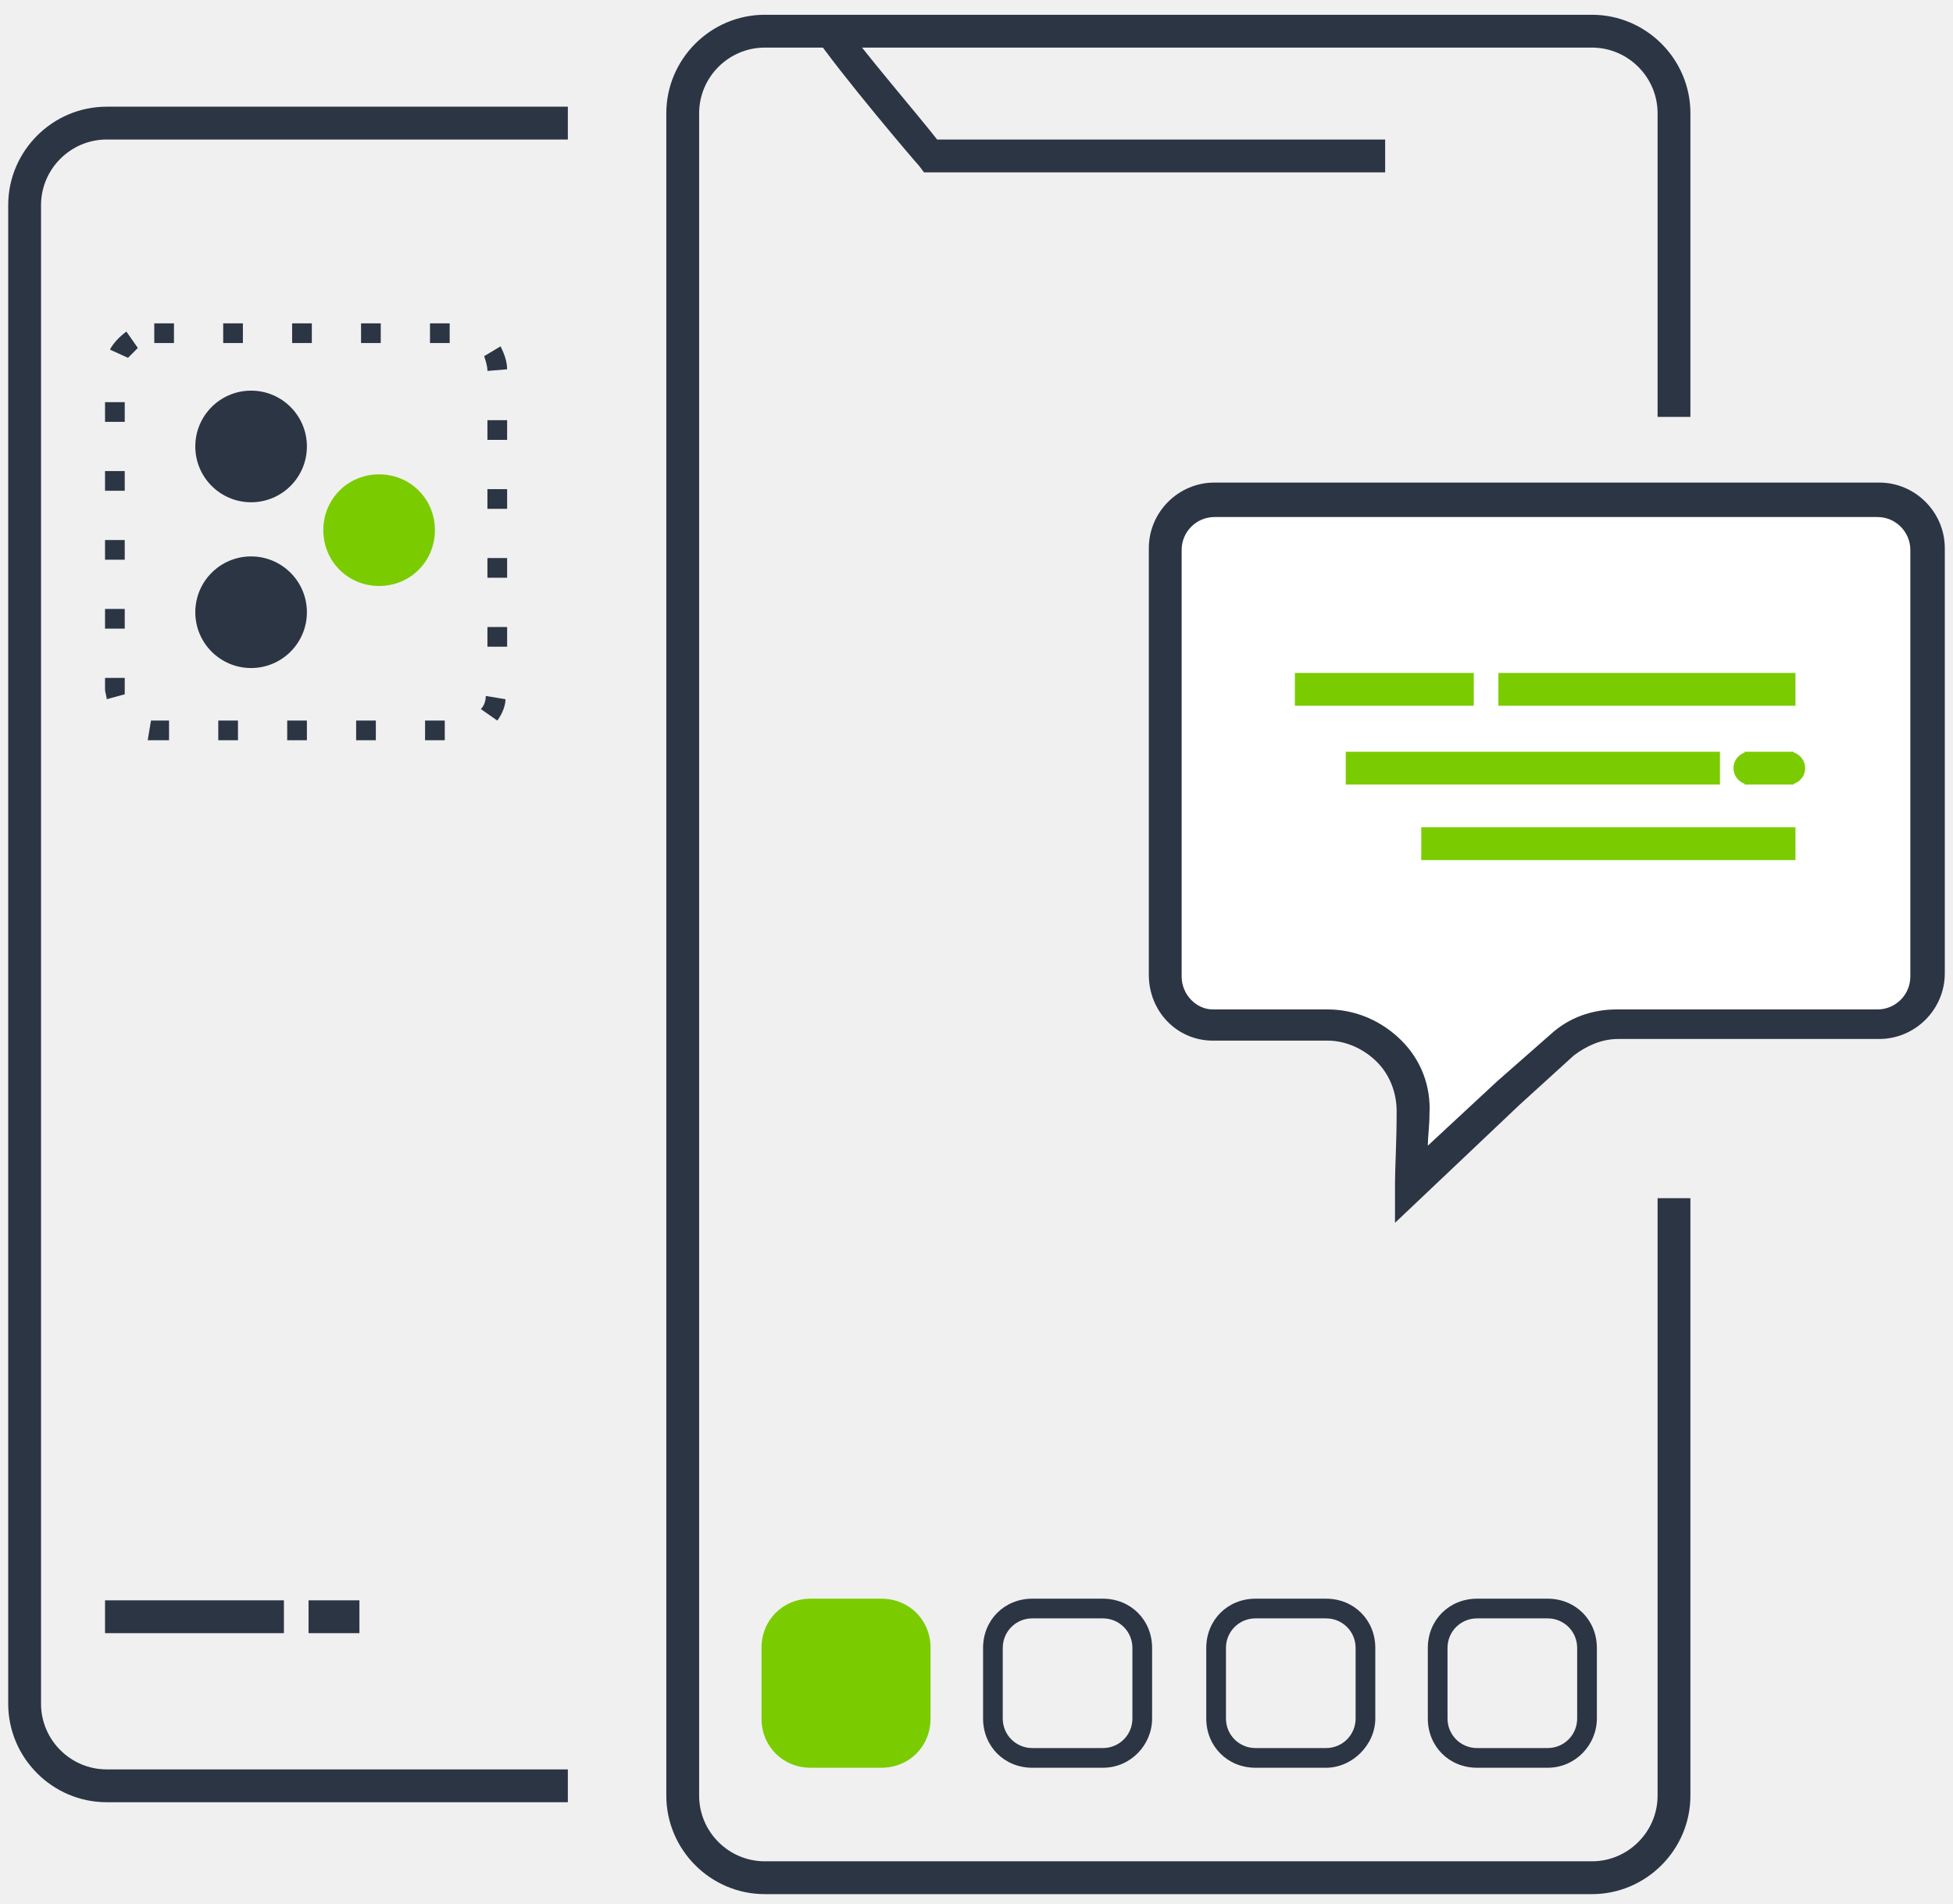
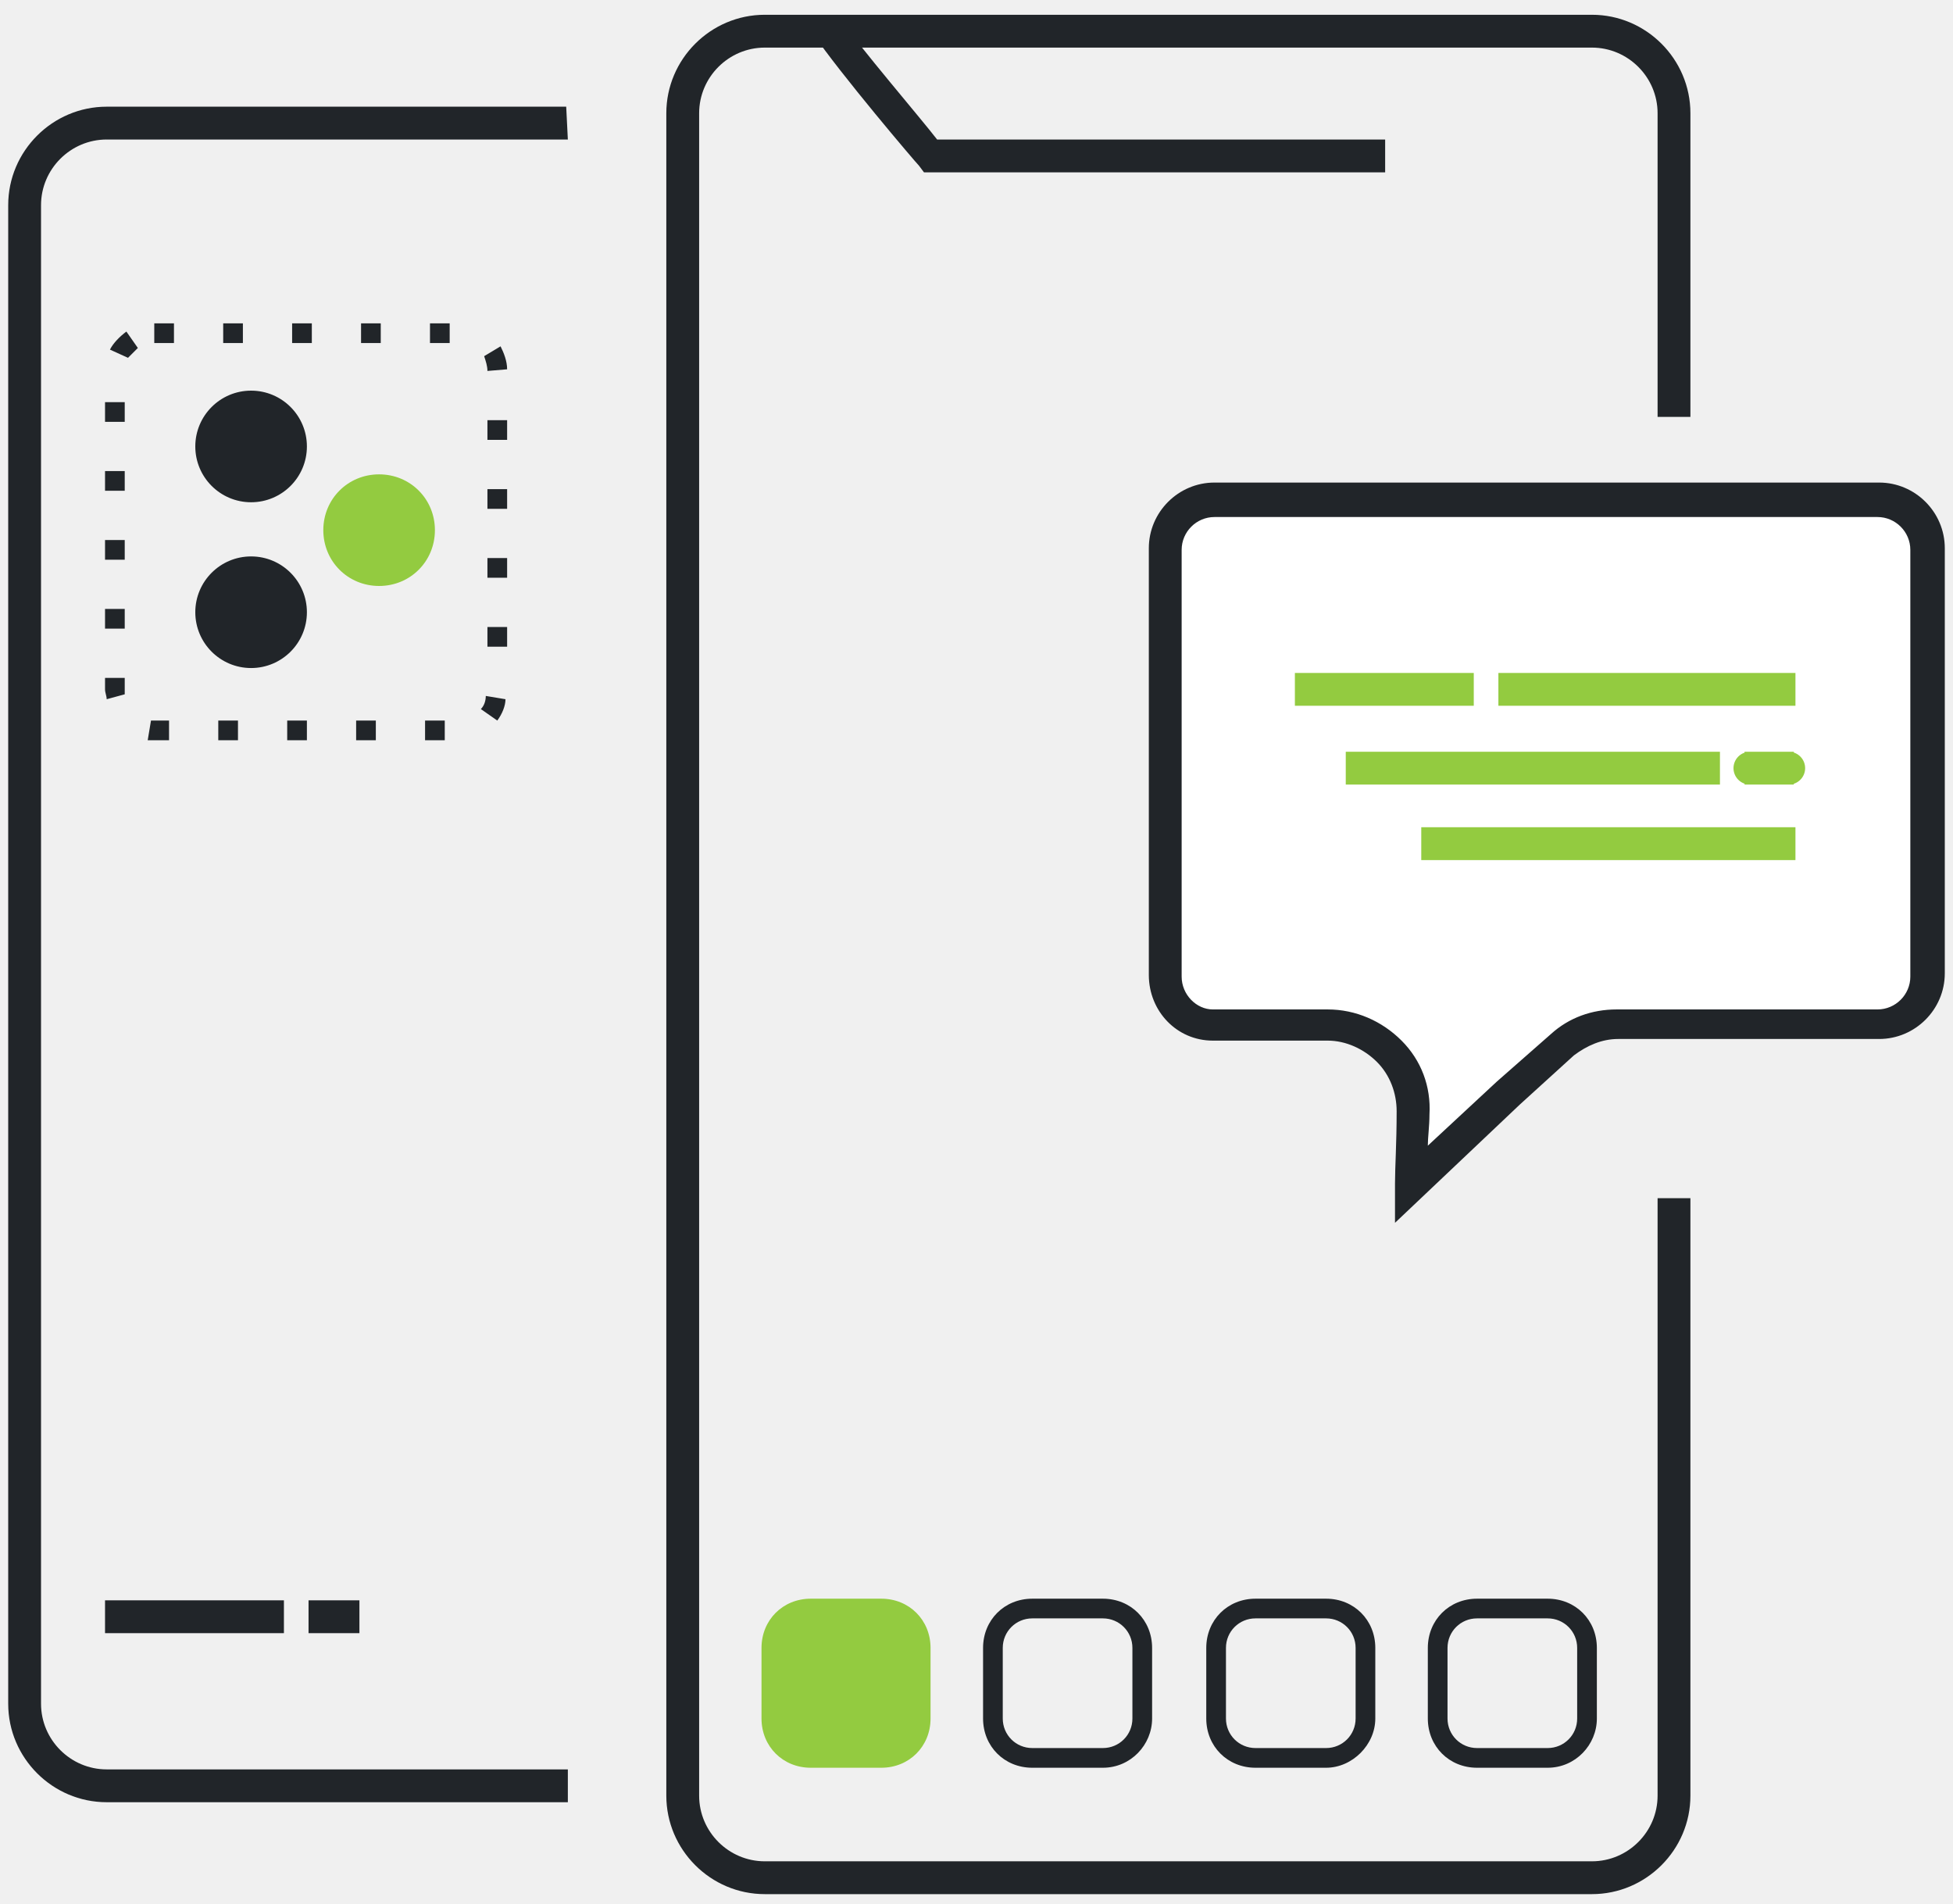
<svg xmlns="http://www.w3.org/2000/svg" version="1.1" id="Layer_1" x="0px" y="0px" viewBox="0 0 119 116" style="enable-background:new 0 0 119 116;" xml:space="preserve">
  <style type="text/css">
- 	.st0{fill:#2C3544;}
- 	.st1{fill-rule:evenodd;clip-rule:evenodd;fill:#2C3544;}
- 	.st2{fill:#7ACC00;}
+ 	.st0{fill:#212529;}
+ 	.st1{fill-rule:evenodd;clip-rule:evenodd;fill:#212529;}
+ 	.st2{fill:#93CB40;}
	.st3{fill:#FFFFFF;}
- 	.st4{fill:none;stroke:#7ACC00;stroke-width:2;}
+ 	.st4{fill:none;stroke:#93CB40;stroke-width:2;}
</style>
  <g>
-     <path class="st0" d="M27.1,45.1h-1.2v-1.2h1.2V45.1z M22.9,45.1h-1.2v-1.2h1.2V45.1z M18.7,45.1h-1.2v-1.2h1.2V45.1z M14.5,45.1   h-1.2v-1.2h1.2V45.1z M10.3,45.1H9.4c-0.1,0-0.3,0-0.4,0l0.2-1.2c0.1,0,0.2,0,0.2,0h0.9V45.1z M30.3,43.9l-1-0.7   c0.2-0.2,0.3-0.5,0.3-0.8l1.2,0.2C30.8,43,30.6,43.5,30.3,43.9z M6.5,42.6c0-0.2-0.1-0.4-0.1-0.6v-0.7h1.2v0.7c0,0.1,0,0.2,0,0.3   L6.5,42.6z M30.9,39.4h-1.2v-1.2h1.2V39.4z M7.6,38.3H6.4v-1.2h1.2V38.3z M30.9,35.2h-1.2V34h1.2V35.2z M7.6,34.1H6.4v-1.2h1.2   V34.1z M30.9,31h-1.2v-1.2h1.2V31z M7.6,29.9H6.4v-1.2h1.2V29.9z M30.9,26.8h-1.2v-1.2h1.2V26.8z M7.6,25.7H6.4v-1.2h1.2V25.7z    M29.7,22.6c0-0.3-0.1-0.6-0.2-0.9l1-0.6c0.2,0.4,0.4,0.9,0.4,1.4L29.7,22.6z M7.8,21.8l-1.1-0.5c0.2-0.4,0.6-0.8,1-1.1l0.7,1   C8.2,21.4,8,21.6,7.8,21.8z M27.4,20.9h-1.2v-1.2h1.2V20.9z M23.2,20.9H22v-1.2h1.2V20.9z M19,20.9h-1.2v-1.2H19V20.9z M14.8,20.9   h-1.2v-1.2h1.2V20.9z M10.6,20.9H9.4v-1.2h1.2V20.9z" />
+     <path class="st0" d="M27.1,45.1h-1.2v-1.2h1.2V45.1z M22.9,45.1h-1.2v-1.2h1.2V45.1z M18.7,45.1h-1.2v-1.2h1.2V45.1z M14.5,45.1   h-1.2v-1.2h1.2V45.1z M10.3,45.1H9.4c-0.1,0-0.3,0-0.4,0l0.2-1.2c0.1,0,0.2,0,0.2,0h0.9C10.3,43.9,10.3,45.1,10.3,45.1z M30.3,43.9   l-1-0.7c0.2-0.2,0.3-0.5,0.3-0.8l1.2,0.2C30.8,43,30.6,43.5,30.3,43.9z M6.5,42.6c0-0.2-0.1-0.4-0.1-0.6v-0.7h1.2V42   c0,0.1,0,0.2,0,0.3L6.5,42.6z M30.9,39.4h-1.2v-1.2h1.2V39.4z M7.6,38.3H6.4v-1.2h1.2C7.6,37.1,7.6,38.3,7.6,38.3z M30.9,35.2h-1.2   V34h1.2V35.2z M7.6,34.1H6.4v-1.2h1.2C7.6,32.9,7.6,34.1,7.6,34.1z M30.9,31h-1.2v-1.2h1.2V31z M7.6,29.9H6.4v-1.2h1.2   C7.6,28.7,7.6,29.9,7.6,29.9z M30.9,26.8h-1.2v-1.2h1.2V26.8z M7.6,25.7H6.4v-1.2h1.2C7.6,24.5,7.6,25.7,7.6,25.7z M29.7,22.6   c0-0.3-0.1-0.6-0.2-0.9l1-0.6c0.2,0.4,0.4,0.9,0.4,1.4L29.7,22.6z M7.8,21.8l-1.1-0.5c0.2-0.4,0.6-0.8,1-1.1l0.7,1   C8.2,21.4,8,21.6,7.8,21.8z M27.4,20.9h-1.2v-1.2h1.2V20.9z M23.2,20.9H22v-1.2h1.2V20.9z M19,20.9h-1.2v-1.2H19V20.9z M14.8,20.9   h-1.2v-1.2h1.2V20.9z M10.6,20.9H9.4v-1.2h1.2C10.6,19.7,10.6,20.9,10.6,20.9z" />
  </g>
  <g>
-     <path class="st0" d="M84.5,10.5H56.3L56,10.1c-0.2-0.2-4.8-5.6-6.5-8.1L51,0.9c1.4,2,5.1,6.3,6.1,7.6h27.3V10.5z" />
+     <path class="st0" d="M84.5,10.5H56.3L56,10.1c-0.2-0.2-4.8-5.6-6.5-8.1L51,0.9c1.4,2,5.1,6.3,6.1,7.6h27.3v2H84.5z" />
  </g>
-   <path class="st1" d="M34.5,6.5H6.5c-3.3,0-6,2.7-6,6v91.3c0,3.3,2.7,6,6,6h28.1v-2H6.5c-2.2,0-4-1.8-4-4V12.5c0-2.2,1.8-4,4-4h28.1  V6.5z" />
+   <path class="st1" d="M34.5,6.5h-28c-3.3,0-6,2.7-6,6v91.3c0,3.3,2.7,6,6,6h28.1v-2H6.5c-2.2,0-4-1.8-4-4V12.5c0-2.2,1.8-4,4-4h28.1  L34.5,6.5L34.5,6.5z" />
  <circle class="st0" cx="15.3" cy="27.2" r="3.4" />
  <circle class="st0" cx="15.3" cy="37.3" r="3.4" />
-   <path class="st2" d="M26.5,32.3c0,1.9-1.5,3.4-3.4,3.4c-1.9,0-3.4-1.5-3.4-3.4c0-1.9,1.5-3.4,3.4-3.4C25,28.9,26.5,30.4,26.5,32.3z" />
+   <path class="st2" d="M26.5,32.3c0,1.9-1.5,3.4-3.4,3.4s-3.4-1.5-3.4-3.4c0-1.9,1.5-3.4,3.4-3.4S26.5,30.4,26.5,32.3z" />
  <path class="st2" d="M49.4,97.4h4.3c1.7,0,3,1.3,3,3v4.3c0,1.7-1.3,3-3,3h-4.3c-1.7,0-3-1.3-3-3v-4.3C46.4,98.7,47.7,97.4,49.4,97.4  z" />
  <g>
    <path class="st0" d="M94.3,107.7H90c-1.7,0-3-1.3-3-3v-4.3c0-1.7,1.3-3,3-3h4.3c1.7,0,3,1.3,3,3v4.3   C97.3,106.3,96,107.7,94.3,107.7z M90,98.6c-1,0-1.8,0.8-1.8,1.8v4.3c0,1,0.8,1.8,1.8,1.8h4.3c1,0,1.8-0.8,1.8-1.8v-4.3   c0-1-0.8-1.8-1.8-1.8H90z" />
  </g>
  <g>
    <path class="st0" d="M80.8,107.7h-4.3c-1.7,0-3-1.3-3-3v-4.3c0-1.7,1.3-3,3-3h4.3c1.7,0,3,1.3,3,3v4.3   C83.8,106.3,82.4,107.7,80.8,107.7z M76.5,98.6c-1,0-1.8,0.8-1.8,1.8v4.3c0,1,0.8,1.8,1.8,1.8h4.3c1,0,1.8-0.8,1.8-1.8v-4.3   c0-1-0.8-1.8-1.8-1.8H76.5z" />
  </g>
  <g>
    <path class="st0" d="M67.2,107.7h-4.3c-1.7,0-3-1.3-3-3v-4.3c0-1.7,1.3-3,3-3h4.3c1.7,0,3,1.3,3,3v4.3   C70.2,106.3,68.9,107.7,67.2,107.7z M62.9,98.6c-1,0-1.8,0.8-1.8,1.8v4.3c0,1,0.8,1.8,1.8,1.8h4.3c1,0,1.8-0.8,1.8-1.8v-4.3   c0-1-0.8-1.8-1.8-1.8H62.9z" />
  </g>
  <g>
    <path class="st0" d="M21.9,99.5h-3.1v-2h3.1V99.5z M17.3,99.5H6.4v-2h10.9V99.5z" />
  </g>
  <path class="st3" d="M92,66.6L92,66.6L92,66.6l-6,5.6c0-1,0.1-2.4,0.1-4.3c0.1-2.9-2.3-5.4-5.2-5.3c-2.3,0-4.9,0-7,0  c-1.6,0-2.9-1.3-2.9-3v-26c0-1.7,1.3-3,3-3h40.5c1.7,0,3,1.3,3,3v25.9c0,1.7-1.3,3-3,3H98.6c-1.2,0-2.4,0.5-3.4,1.3L92,66.6z" />
-   <path class="st0" d="M85,74.5l0-2.4c0-1,0.1-2.4,0.1-4.4c0-1.1-0.4-2.2-1.2-3c-0.8-0.8-1.9-1.3-3-1.3c0,0,0,0,0,0c-2.3,0-4.9,0-7,0  c-2.2,0-3.9-1.8-3.9-4v-26c0-2.2,1.8-4,4-4h40.5c2.2,0,4,1.8,4,4v25.9c0,2.2-1.8,4-4,4H98.6c-1,0-1.9,0.4-2.7,1l-3.3,3L85,74.5z   M80.9,61.5c1.7,0,3.3,0.7,4.5,1.9c1.2,1.2,1.8,2.8,1.7,4.5c0,0.7-0.1,1.4-0.1,1.9l4.2-3.9l3.3-2.9c1.1-1,2.5-1.5,4-1.5h15.9  c1.1,0,2-0.9,2-2V33.5c0-1.1-0.9-2-2-2H74c-1.1,0-2,0.9-2,2v26c0,1.1,0.9,2,1.9,2C76,61.5,78.6,61.5,80.9,61.5  C80.9,61.5,80.9,61.5,80.9,61.5z" />
+   <path class="st0" d="M85,74.5v-2.4c0-1,0.1-2.4,0.1-4.4c0-1.1-0.4-2.2-1.2-3c-0.8-0.8-1.9-1.3-3-1.3l0,0c-2.3,0-4.9,0-7,0  c-2.2,0-3.9-1.8-3.9-4v-26c0-2.2,1.8-4,4-4h40.5c2.2,0,4,1.8,4,4v25.9c0,2.2-1.8,4-4,4H98.6c-1,0-1.9,0.4-2.7,1l-3.3,3L85,74.5z   M80.9,61.5c1.7,0,3.3,0.7,4.5,1.9c1.2,1.2,1.8,2.8,1.7,4.5c0,0.7-0.1,1.4-0.1,1.9l4.2-3.9l3.3-2.9c1.1-1,2.5-1.5,4-1.5h15.9  c1.1,0,2-0.9,2-2v-26c0-1.1-0.9-2-2-2H74c-1.1,0-2,0.9-2,2v26c0,1.1,0.9,2,1.9,2C76,61.5,78.6,61.5,80.9,61.5L80.9,61.5z" />
  <path class="st4" d="M78.9,42c0,0,3,0,10.9,0 M91.3,42h18.1 M82,46.8h22.8 M106.3,46.8c7.9,0-4.9,0,3,0 M86.6,51.4h22.8" />
-   <path class="st1" d="M46.6,2.9h50.4c2.2,0,4,1.8,4,4v18.5h2V6.9c0-3.3-2.7-6-6-6H46.6c-3.3,0-6,2.7-6,6v102.5c0,3.3,2.7,6,6,6h50.4  c3.3,0,6-2.7,6-6V73h-2v36.4c0,2.2-1.8,4-4,4H46.6c-2.2,0-4-1.8-4-4V6.9C42.6,4.7,44.4,2.9,46.6,2.9z" />
+   <path class="st1" d="M46.6,2.9H97c2.2,0,4,1.8,4,4v18.5h2V6.9c0-3.3-2.7-6-6-6H46.6c-3.3,0-6,2.7-6,6v102.5c0,3.3,2.7,6,6,6H97  c3.3,0,6-2.7,6-6V73h-2v36.4c0,2.2-1.8,4-4,4H46.6c-2.2,0-4-1.8-4-4V6.9C42.6,4.7,44.4,2.9,46.6,2.9z" />
</svg>
